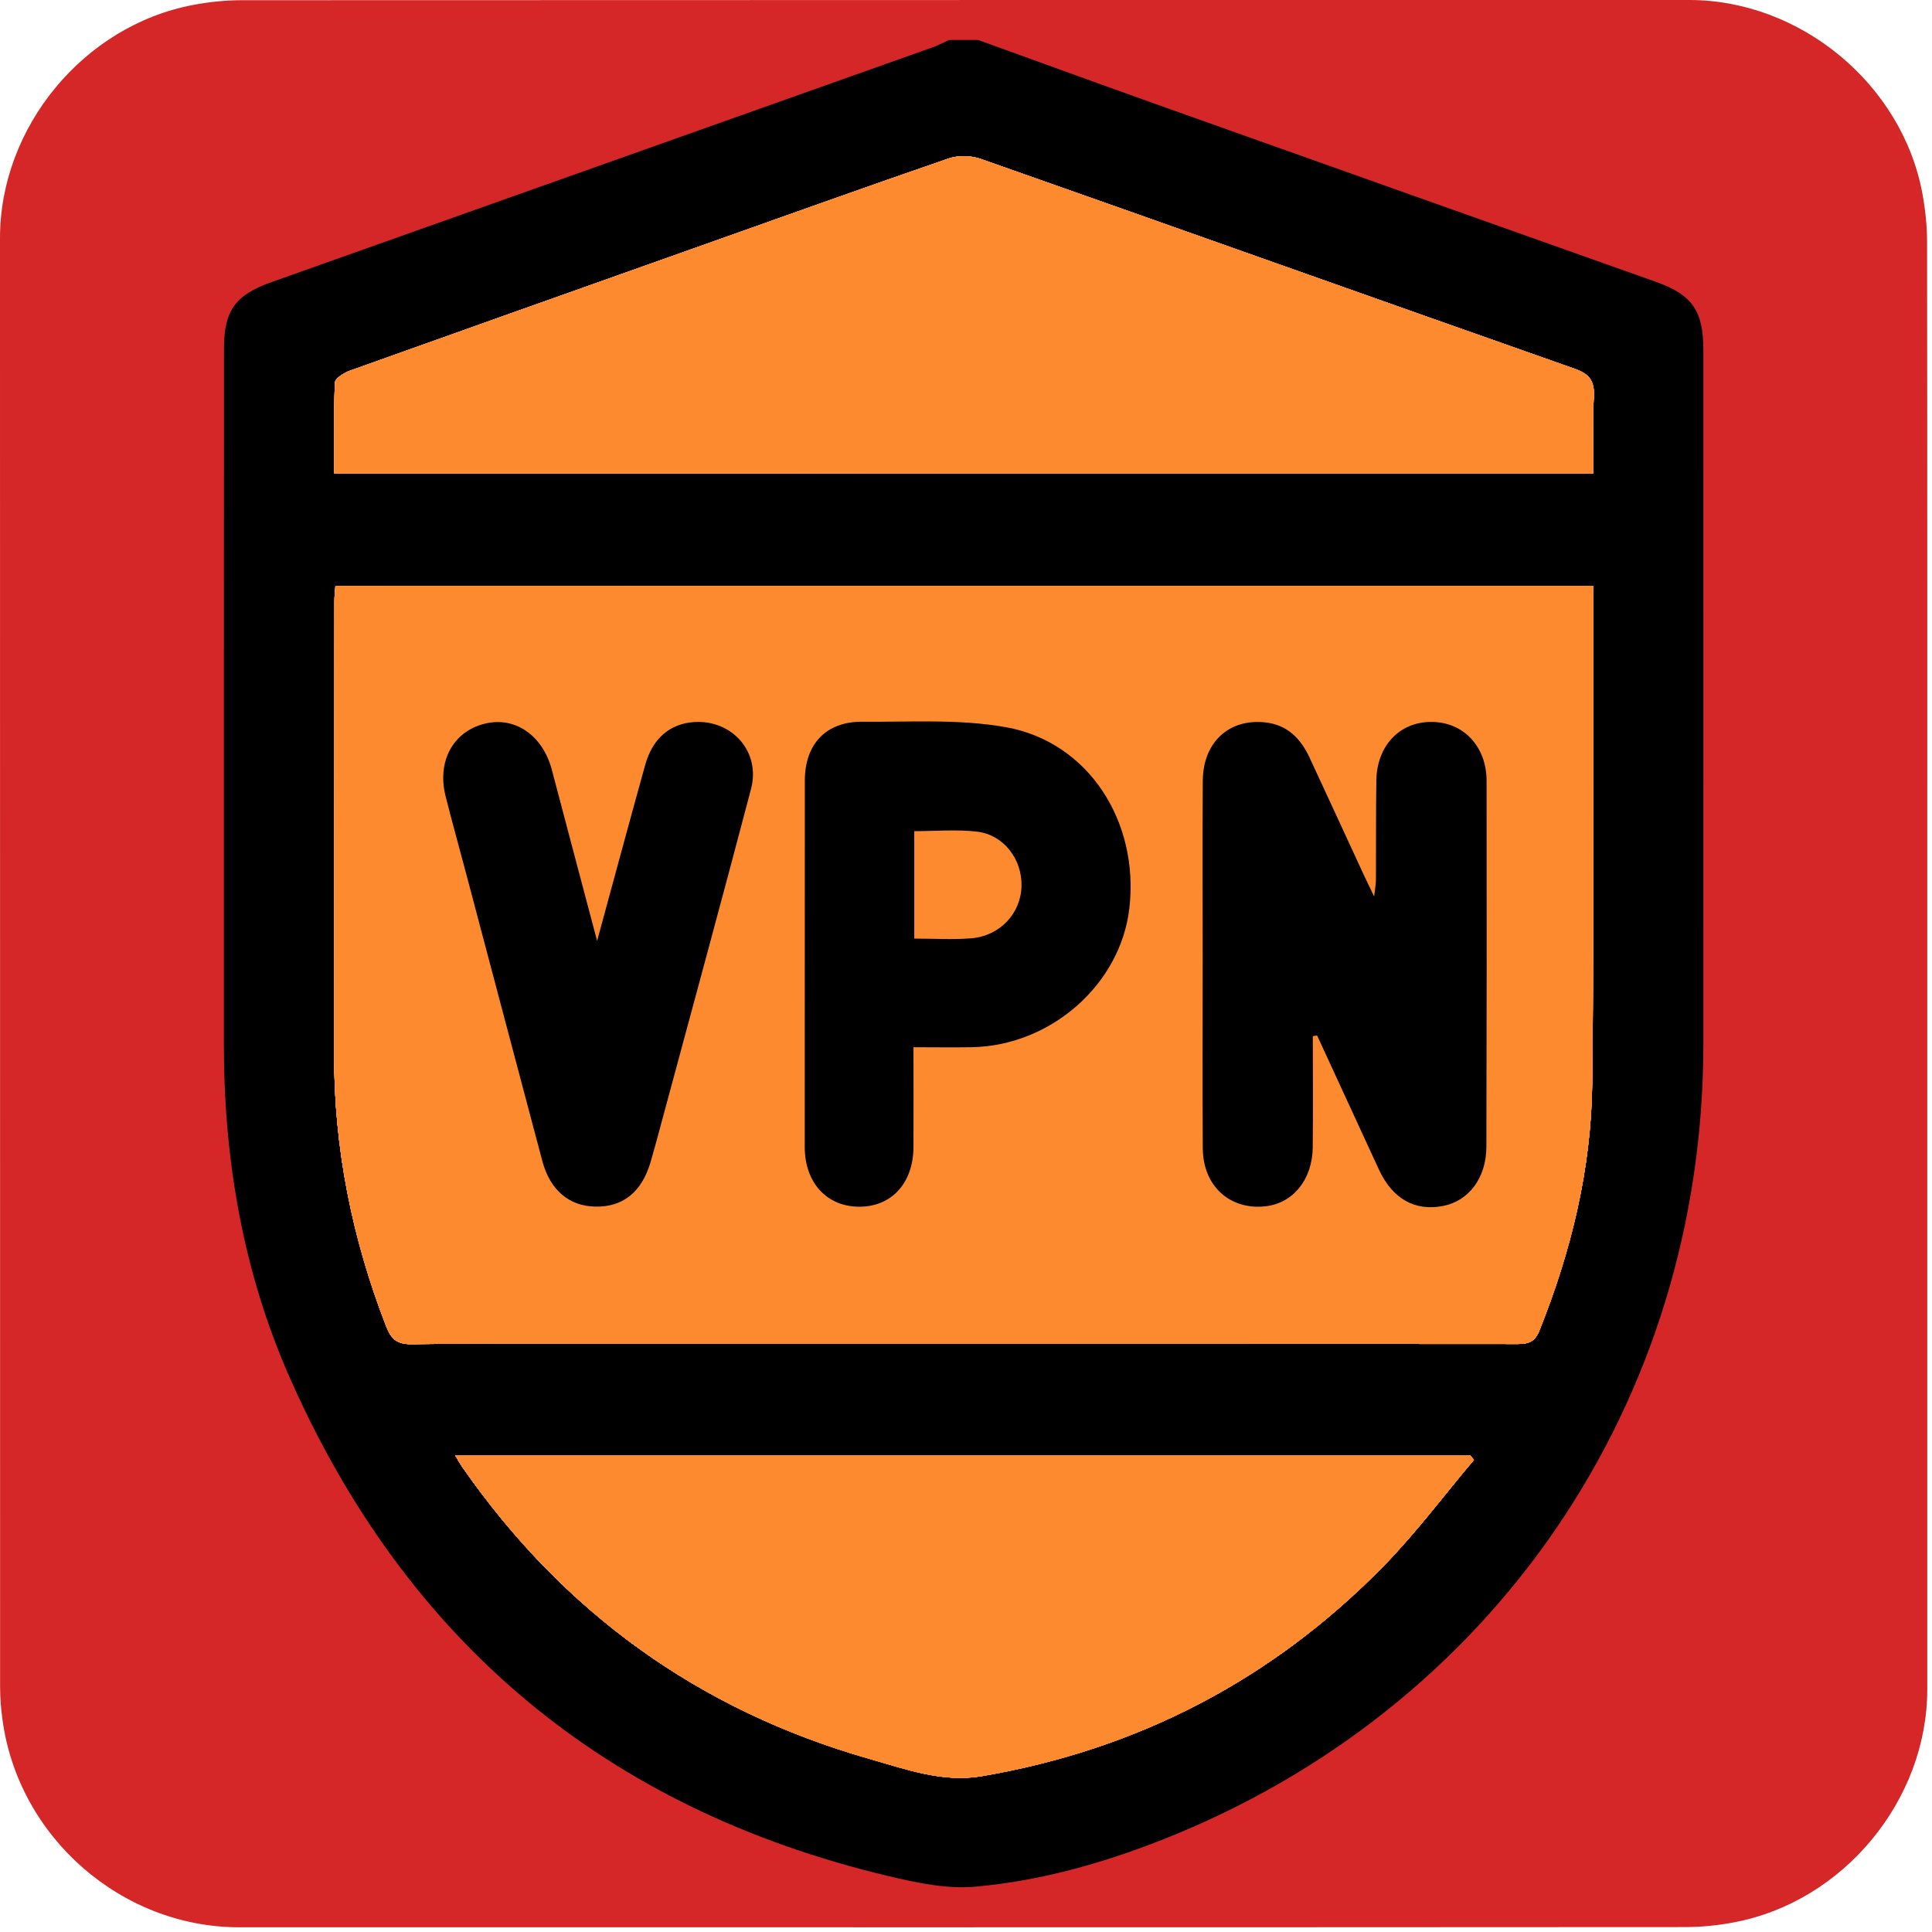
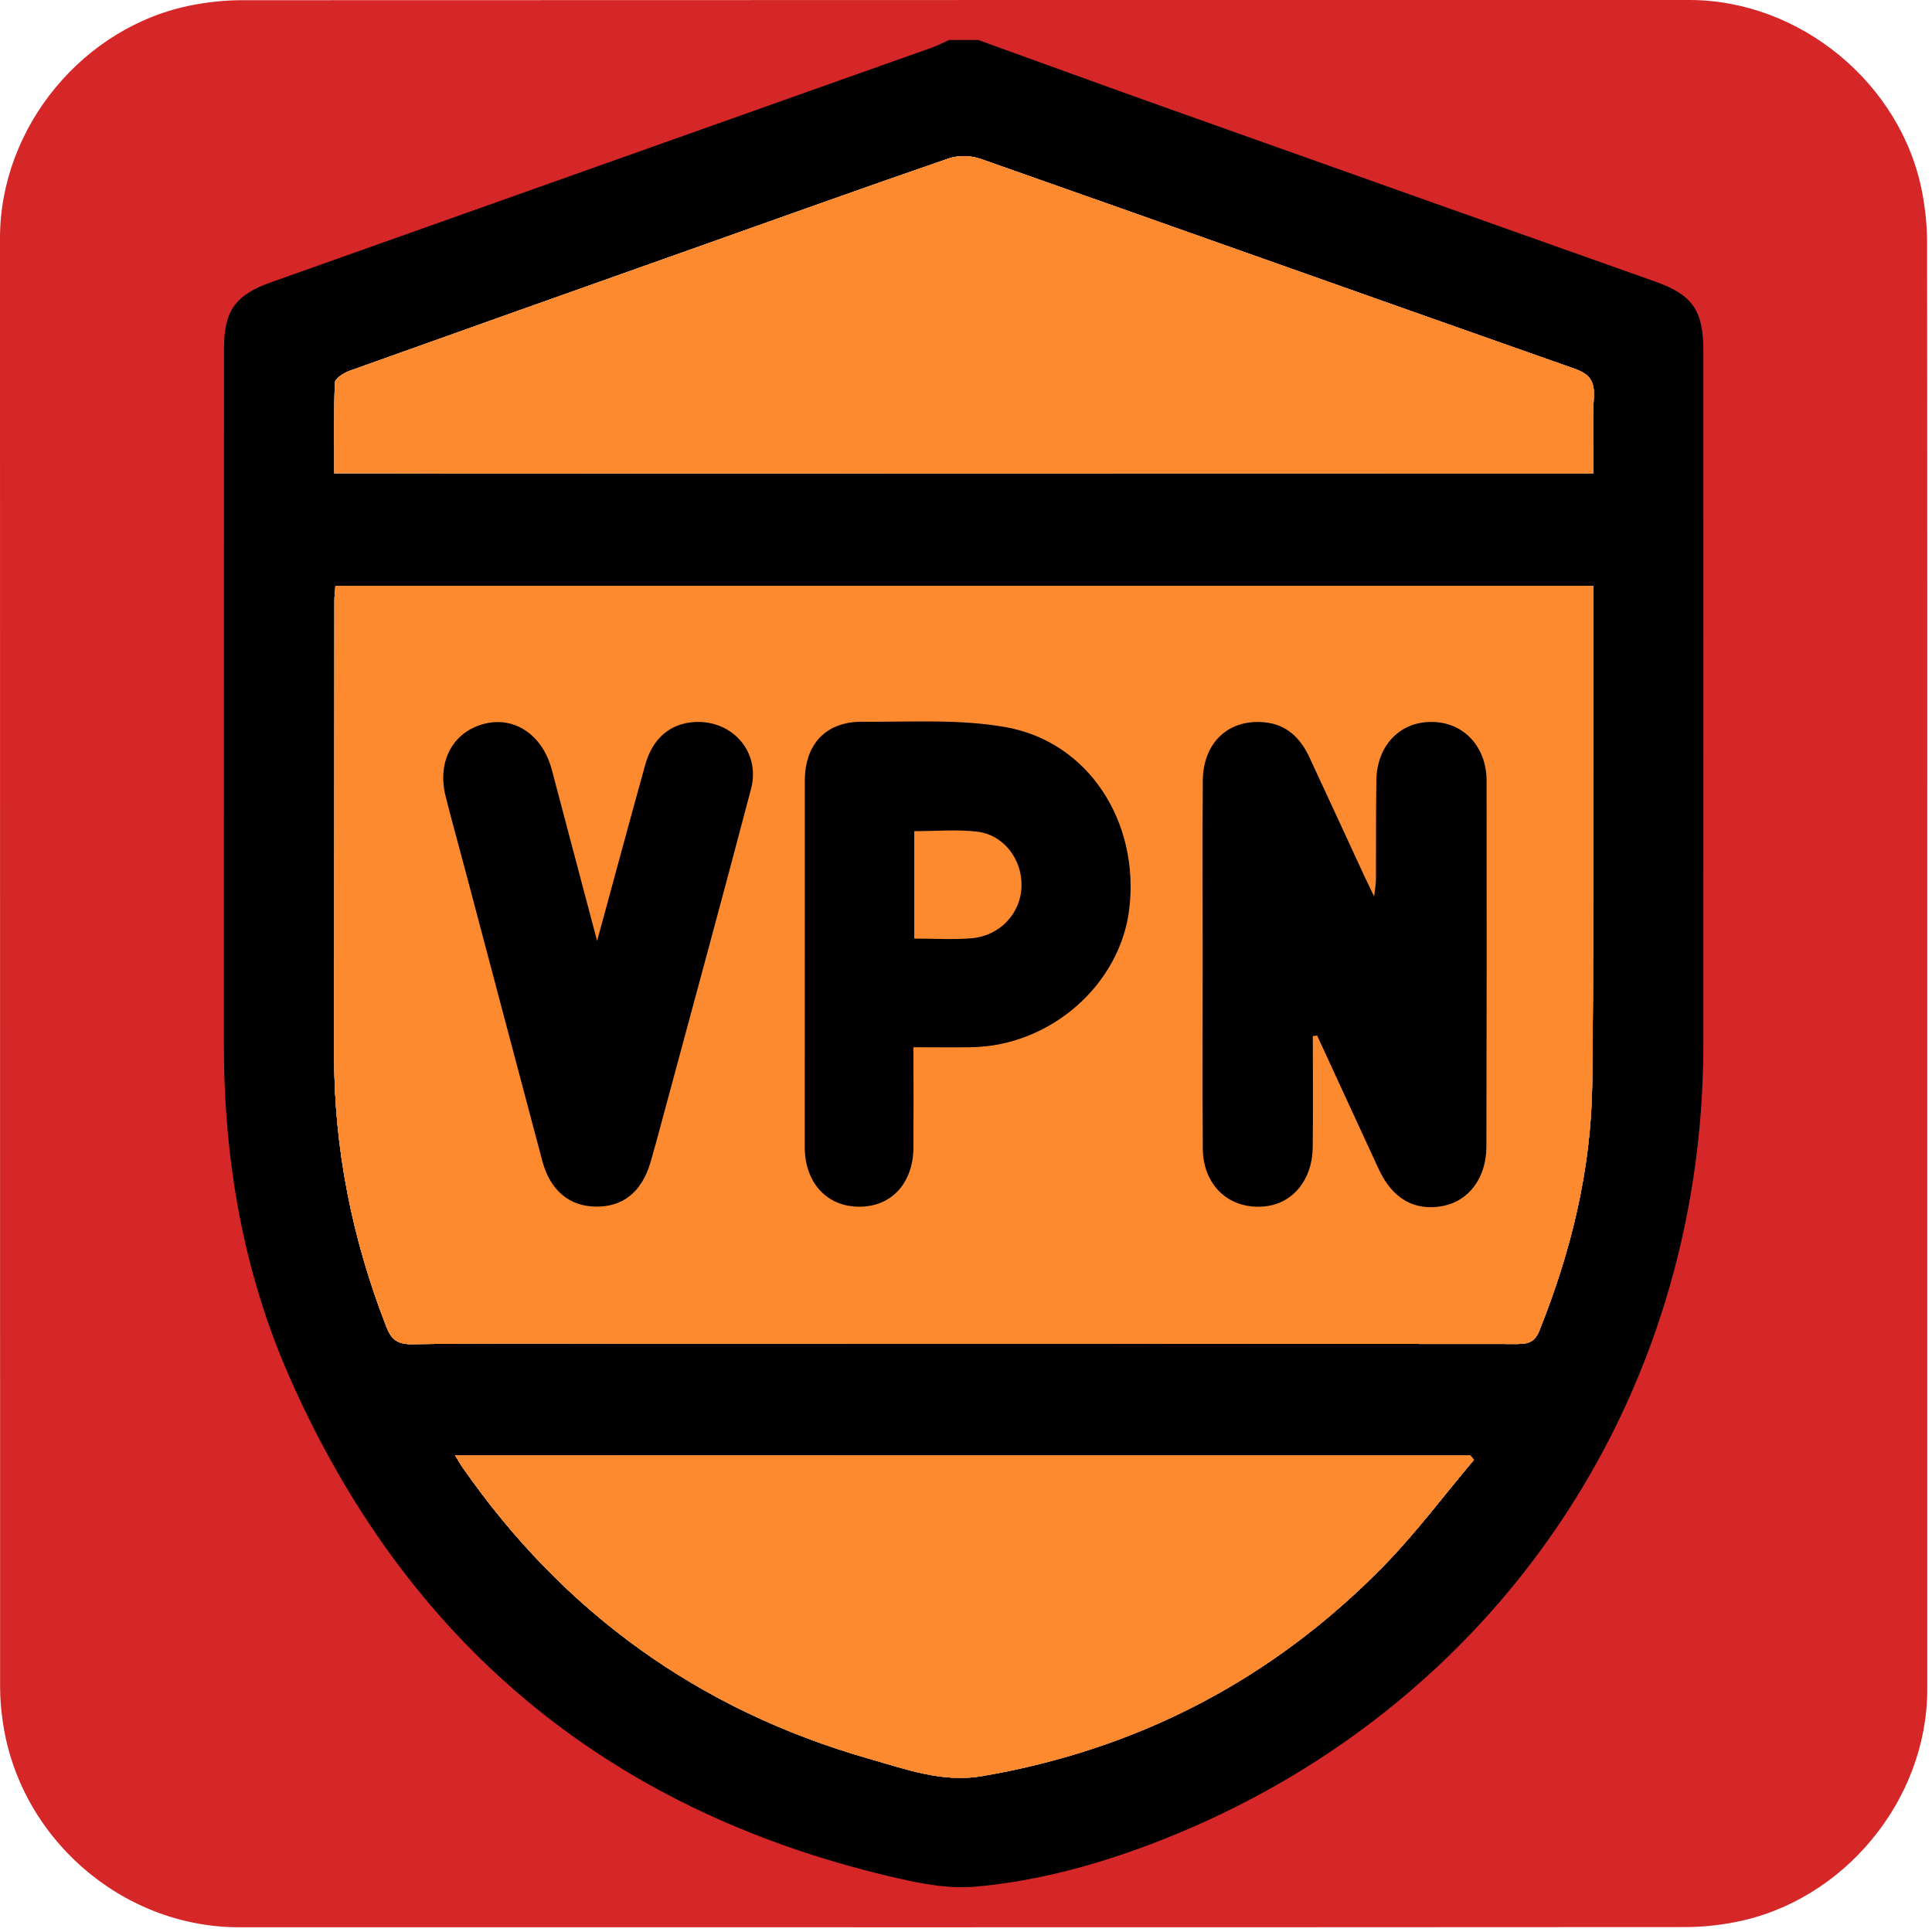
<svg xmlns="http://www.w3.org/2000/svg" id="vpn" viewBox="0 0 769 769" width="500" height="500" shape-rendering="geometricPrecision" text-rendering="geometricPrecision">
  <style>
    @keyframes shine_gradient5_f_o{0%,53.333%{fill-opacity:1}60%,to{fill-opacity:0}}@keyframes shine_gradient4_f_o{0%,50%{fill-opacity:1}56.667%,to{fill-opacity:0}}@keyframes shine_gradient3_f_o{0%,46.667%{fill-opacity:1}53.333%,to{fill-opacity:0}}@keyframes shine_gradient2_f_o{0%,43.333%{fill-opacity:1}50%,to{fill-opacity:0}}@keyframes shine_gradient1_f_o{0%,40%{fill-opacity:1}46.667%,to{fill-opacity:0}}#shine_gradient5{animation:shine_gradient5_f_o 3000ms linear infinite normal forwards}#shine_gradient4{animation:shine_gradient4_f_o 3000ms linear infinite normal forwards}#shine_gradient3{animation:shine_gradient3_f_o 3000ms linear infinite normal forwards}#shine_gradient2{animation:shine_gradient2_f_o 3000ms linear infinite normal forwards}#shine_gradient1{animation:shine_gradient1_f_o 3000ms linear infinite normal forwards}
  </style>
  <defs>
    <linearGradient id="shine_gradient5-fill" x1=".421" y1=".408" x2=".881" y2=".796" spreadMethod="pad" gradientUnits="objectBoundingBox">
-       <stop id="shine_gradient5-fill-0" offset="0%" stop-color="#FE8A30" />
+       <stop id="shine_gradient5-fill-0" offset="0%" stop-color="#005174" />
      <stop id="shine_gradient5-fill-1" offset="100%" stop-color="#FFDEC5" />
    </linearGradient>
    <linearGradient id="shine_gradient4-fill" x1=".04" y1=".133" x2=".527" y2=".53" spreadMethod="reflect" gradientUnits="objectBoundingBox">
-       <stop id="shine_gradient4-fill-0" offset="0%" stop-color="#FE8A30" />
+       <stop id="shine_gradient4-fill-0" offset="0%" stop-color="#005174" />
      <stop id="shine_gradient4-fill-1" offset="100%" stop-color="#FFDEC5" />
    </linearGradient>
    <linearGradient id="shine_gradient3-fill" x1=".741" y1=".68" x2="1.231" y2="1.067" spreadMethod="reflect" gradientUnits="objectBoundingBox">
-       <stop id="shine_gradient3-fill-0" offset="0%" stop-color="#FE8A30" />
+       <stop id="shine_gradient3-fill-0" offset="0%" stop-color="#005174" />
      <stop id="shine_gradient3-fill-1" offset="100%" stop-color="#FFDEC5" />
    </linearGradient>
    <linearGradient id="shine_gradient2-fill" x1="-.265" y1="-.096" x2=".332" y2=".369" spreadMethod="pad" gradientUnits="objectBoundingBox">
      <stop id="shine_gradient2-fill-0" offset="0%" stop-color="#FFDEC5" />
      <stop id="shine_gradient2-fill-1" offset="100%" stop-color="#FE8A30" />
    </linearGradient>
  </defs>
  <g id="background" transform="matrix(4 0 0 4 -796.72 -2313.48)">
    <path id="square" d="M390.96 674.28v72.19c0 11.03-8.32 21.11-19.18 23.18-1.61.31-3.27.48-4.9.48-47.97.03-95.93.02-143.9.02-11.76 0-22.02-9.02-23.56-20.72a23.27 23.27 0 01-.23-3.12c-.01-48.09-.01-96.18-.01-144.26 0-11.03 8.32-21.12 19.18-23.18 1.61-.31 3.27-.48 4.9-.48 48.01-.02 96.02-.02 144.02-.02 11.03 0 21.13 8.33 23.18 19.18.3 1.61.48 3.27.48 4.9.03 23.94.02 47.89.02 71.83z" fill="#D52727" stroke="none" stroke-width="1" />
  </g>
  <g id="shield_top" transform="matrix(4 0 0 4 -796.69 -2313.45)">
    <g id="shield_group" stroke="none" stroke-width="1">
      <path id="shield_border" d="M296.51 582.34c6.33 2.29 12.65 4.59 18.99 6.85 16.13 5.75 32.27 11.47 48.4 17.2 3.67 1.3 4.77 2.88 4.77 6.82 0 23.04.01 46.09 0 69.13-.03 35.52-20.85 66.1-53.89 79.11-5.97 2.35-12.15 4.08-18.53 4.65-2.84.26-5.84-.38-8.67-1.05-28.08-6.68-47.98-23.29-59.61-49.68-4.61-10.47-6.51-21.57-6.52-32.99-.01-23.1.01-46.21.01-69.31 0-3.8 1.12-5.36 4.74-6.64 21.94-7.79 43.88-15.58 65.81-23.37.55-.2 1.07-.48 1.61-.72h2.89z" fill="#000" />
      <path id="shine_gradient6" d="M244.46 723.18c.32.52.51.87.74 1.2 10.05 14.43 23.5 24.14 40.41 28.98 3.65 1.04 7.35 2.41 11.23 1.75 15.57-2.65 28.95-9.62 40-20.9 3.23-3.3 6.01-7.04 9-10.58-.13-.15-.25-.3-.38-.45h-101zm-12.03-97.72h125.3c0-2.6-.1-5.11.04-7.59.09-1.57-.41-2.29-1.93-2.82-19.71-6.93-39.39-13.95-59.1-20.88-.96-.34-2.24-.36-3.19-.03-8.57 2.95-17.11 6.02-25.66 9.05-11.3 4.01-22.61 8.02-33.9 12.06-.59.21-1.47.76-1.49 1.19-.13 2.97-.07 5.95-.07 9.02zm125.3 11.2H232.55c-.04.57-.1 1.04-.1 1.5-.01 15.02-.01 30.04-.03 45.06-.02 9.38 1.79 18.39 5.18 27.12.5 1.3 1.1 1.8 2.57 1.78 7-.1 14-.05 21.01-.05 29.68 0 59.37 0 89.05.03 1.09 0 1.69-.25 2.13-1.35 3.16-7.89 5.15-16.05 5.25-24.56.15-12.63.09-25.25.11-37.88.01-3.83.01-7.66.01-11.65z" fill="#FE8A30" />
      <path id="shine_gradient5" d="M244.46 723.18c.32.52.51.87.74 1.2 10.05 14.43 23.5 24.14 40.41 28.98 3.65 1.04 7.35 2.41 11.23 1.75 15.57-2.65 28.95-9.62 40-20.9 3.23-3.3 6.01-7.04 9-10.58-.13-.15-.25-.3-.38-.45h-101zm-12.03-97.72h125.3c0-2.6-.1-5.11.04-7.59.09-1.57-.41-2.29-1.93-2.82-19.71-6.93-39.39-13.95-59.1-20.88-.96-.34-2.24-.36-3.19-.03-8.57 2.95-17.11 6.02-25.66 9.05-11.3 4.01-22.61 8.02-33.9 12.06-.59.21-1.47.76-1.49 1.19-.13 2.97-.07 5.95-.07 9.02zm125.3 11.2H232.55c-.04.57-.1 1.04-.1 1.5-.01 15.02-.01 30.04-.03 45.06-.02 9.38 1.79 18.39 5.18 27.12.5 1.3 1.1 1.8 2.57 1.78 7-.1 14-.05 21.01-.05 29.68 0 59.37 0 89.05.03 1.09 0 1.69-.25 2.13-1.35 3.16-7.89 5.15-16.05 5.25-24.56.15-12.63.09-25.25.11-37.88.01-3.83.01-7.66.01-11.65z" fill="url(#shine_gradient5-fill)" />
      <path id="shine_gradient4" d="M244.46 723.18c.32.52.51.87.74 1.2 10.05 14.43 23.5 24.14 40.41 28.98 3.65 1.04 7.35 2.41 11.23 1.75 15.57-2.65 28.95-9.62 40-20.9 3.23-3.3 6.01-7.04 9-10.58-.13-.15-.25-.3-.38-.45h-101zm-12.03-97.72h125.3c0-2.6-.1-5.11.04-7.59.09-1.57-.41-2.29-1.93-2.82-19.71-6.93-39.39-13.95-59.1-20.88-.96-.34-2.24-.36-3.19-.03-8.57 2.95-17.11 6.02-25.66 9.05-11.3 4.01-22.61 8.02-33.9 12.06-.59.21-1.47.76-1.49 1.19-.13 2.97-.07 5.95-.07 9.02zm125.3 11.2H232.55c-.04.57-.1 1.04-.1 1.5-.01 15.02-.01 30.04-.03 45.06-.02 9.38 1.79 18.39 5.18 27.12.5 1.3 1.1 1.8 2.57 1.78 7-.1 14-.05 21.01-.05 29.68 0 59.37 0 89.05.03 1.09 0 1.69-.25 2.13-1.35 3.16-7.89 5.15-16.05 5.25-24.56.15-12.63.09-25.25.11-37.88.01-3.83.01-7.66.01-11.65z" fill="url(#shine_gradient4-fill)" />
      <path id="shine_gradient3" d="M244.46 723.18c.32.52.51.87.74 1.2 10.05 14.43 23.5 24.14 40.41 28.98 3.65 1.04 7.35 2.41 11.23 1.75 15.57-2.65 28.95-9.62 40-20.9 3.23-3.3 6.01-7.04 9-10.58-.13-.15-.25-.3-.38-.45h-101zm-12.03-97.72h125.3c0-2.6-.1-5.11.04-7.59.09-1.57-.41-2.29-1.93-2.82-19.71-6.93-39.39-13.95-59.1-20.88-.96-.34-2.24-.36-3.19-.03-8.57 2.95-17.11 6.02-25.66 9.05-11.3 4.01-22.61 8.02-33.9 12.06-.59.21-1.47.76-1.49 1.19-.13 2.97-.07 5.95-.07 9.02zm125.3 11.2H232.55c-.04.57-.1 1.04-.1 1.5-.01 15.02-.01 30.04-.03 45.06-.02 9.38 1.79 18.39 5.18 27.12.5 1.3 1.1 1.8 2.57 1.78 7-.1 14-.05 21.01-.05 29.68 0 59.37 0 89.05.03 1.09 0 1.69-.25 2.13-1.35 3.16-7.89 5.15-16.05 5.25-24.56.15-12.63.09-25.25.11-37.88.01-3.83.01-7.66.01-11.65z" fill="url(#shine_gradient3-fill)" />
      <path id="shine_gradient2" d="M244.46 723.18c.32.52.51.87.74 1.2 10.05 14.43 23.5 24.14 40.41 28.98 3.65 1.04 7.35 2.41 11.23 1.75 15.57-2.65 28.95-9.62 40-20.9 3.23-3.3 6.01-7.04 9-10.58-.13-.15-.25-.3-.38-.45h-101zm-12.03-97.72h125.3c0-2.6-.1-5.11.04-7.59.09-1.57-.41-2.29-1.93-2.82-19.71-6.93-39.39-13.95-59.1-20.88-.96-.34-2.24-.36-3.19-.03-8.57 2.95-17.11 6.02-25.66 9.05-11.3 4.01-22.61 8.02-33.9 12.06-.59.21-1.47.76-1.49 1.19-.13 2.97-.07 5.95-.07 9.02zm125.3 11.2H232.55c-.04.57-.1 1.04-.1 1.5-.01 15.02-.01 30.04-.03 45.06-.02 9.38 1.79 18.39 5.18 27.12.5 1.3 1.1 1.8 2.57 1.78 7-.1 14-.05 21.01-.05 29.68 0 59.37 0 89.05.03 1.09 0 1.69-.25 2.13-1.35 3.16-7.89 5.15-16.05 5.25-24.56.15-12.63.09-25.25.11-37.88.01-3.83.01-7.66.01-11.65z" fill="url(#shine_gradient2-fill)" />
      <path id="shine_gradient1" d="M244.46 723.18c.32.52.51.87.74 1.2 10.05 14.43 23.5 24.14 40.41 28.98 3.65 1.04 7.35 2.41 11.23 1.75 15.57-2.65 28.95-9.62 40-20.9 3.23-3.3 6.01-7.04 9-10.58-.13-.15-.25-.3-.38-.45h-101zm-12.03-97.72h125.3c0-2.6-.1-5.11.04-7.59.09-1.57-.41-2.29-1.93-2.82-19.71-6.93-39.39-13.95-59.1-20.88-.96-.34-2.24-.36-3.19-.03-8.57 2.95-17.11 6.02-25.66 9.05-11.3 4.01-22.61 8.02-33.9 12.06-.59.21-1.47.76-1.49 1.19-.13 2.97-.07 5.95-.07 9.02zm125.3 11.2H232.55c-.04.57-.1 1.04-.1 1.5-.01 15.02-.01 30.04-.03 45.06-.02 9.38 1.79 18.39 5.18 27.12.5 1.3 1.1 1.8 2.57 1.78 7-.1 14-.05 21.01-.05 29.68 0 59.37 0 89.05.03 1.09 0 1.69-.25 2.13-1.35 3.16-7.89 5.15-16.05 5.25-24.56.15-12.63.09-25.25.11-37.88.01-3.83.01-7.66.01-11.65z" fill="#FE8A30" />
      <path id="letter_n" d="M329.81 681.47c0 3.7.03 7.39-.01 11.09-.04 3.19-1.97 5.54-4.71 5.84-3.53.39-6.2-2.02-6.23-5.74-.04-6.34-.01-12.69-.01-19.03 0-5.86-.03-11.73.01-17.59.03-3.8 2.58-6.16 6.16-5.8 2.19.22 3.55 1.56 4.44 3.46 1.84 3.95 3.66 7.91 5.49 11.87.25.53.51 1.06.96 2 .1-.84.18-1.27.18-1.69.02-3.29-.01-6.58.04-9.87.06-3.46 2.33-5.83 5.5-5.81 3.15.01 5.46 2.42 5.47 5.85.02 12.15.01 24.29-.02 36.44-.01 3.07-1.74 5.36-4.28 5.87-2.84.56-5.07-.7-6.43-3.65-2.04-4.43-4.09-8.87-6.13-13.3-.14.01-.28.03-.43.06z" fill="#000" />
      <path id="letter_v" d="M258.59 671.99c1.68-6.16 3.21-11.85 4.79-17.53.74-2.65 2.5-4.11 4.91-4.25 3.76-.21 6.58 2.98 5.62 6.64-2.89 11.02-5.9 22.01-8.86 33.01-.37 1.38-.74 2.77-1.14 4.14-.88 2.99-2.76 4.49-5.5 4.43-2.61-.05-4.5-1.64-5.27-4.53-2.55-9.57-5.07-19.14-7.61-28.71-.67-2.54-1.38-5.06-2.02-7.61-.86-3.45.73-6.39 3.84-7.19 3.04-.79 5.83 1.13 6.74 4.59 1.45 5.52 2.92 11.04 4.5 17.01z" fill="#000" />
      <path id="letter_p" d="M299.3 650.73c-4.65-.84-9.52-.51-14.3-.55-3.63-.03-5.74 2.22-5.74 5.87-.01 12.14-.01 24.29-.01 36.43 0 3.59 2.21 5.98 5.48 5.96 3.18-.02 5.31-2.36 5.34-5.9.02-3.22 0-6.45 0-9.97 2.09 0 3.93.03 5.77 0 7.89-.13 14.83-6.24 15.71-13.81 1.01-8.62-4.05-16.55-12.25-18.03zm-3.47 21c-1.83.15-3.68.03-5.68.03v-10.69c2.14 0 4.22-.19 6.26.05 2.66.32 4.5 2.78 4.41 5.46-.08 2.68-2.14 4.91-4.99 5.15z" fill="#000" />
    </g>
  </g>
</svg>
